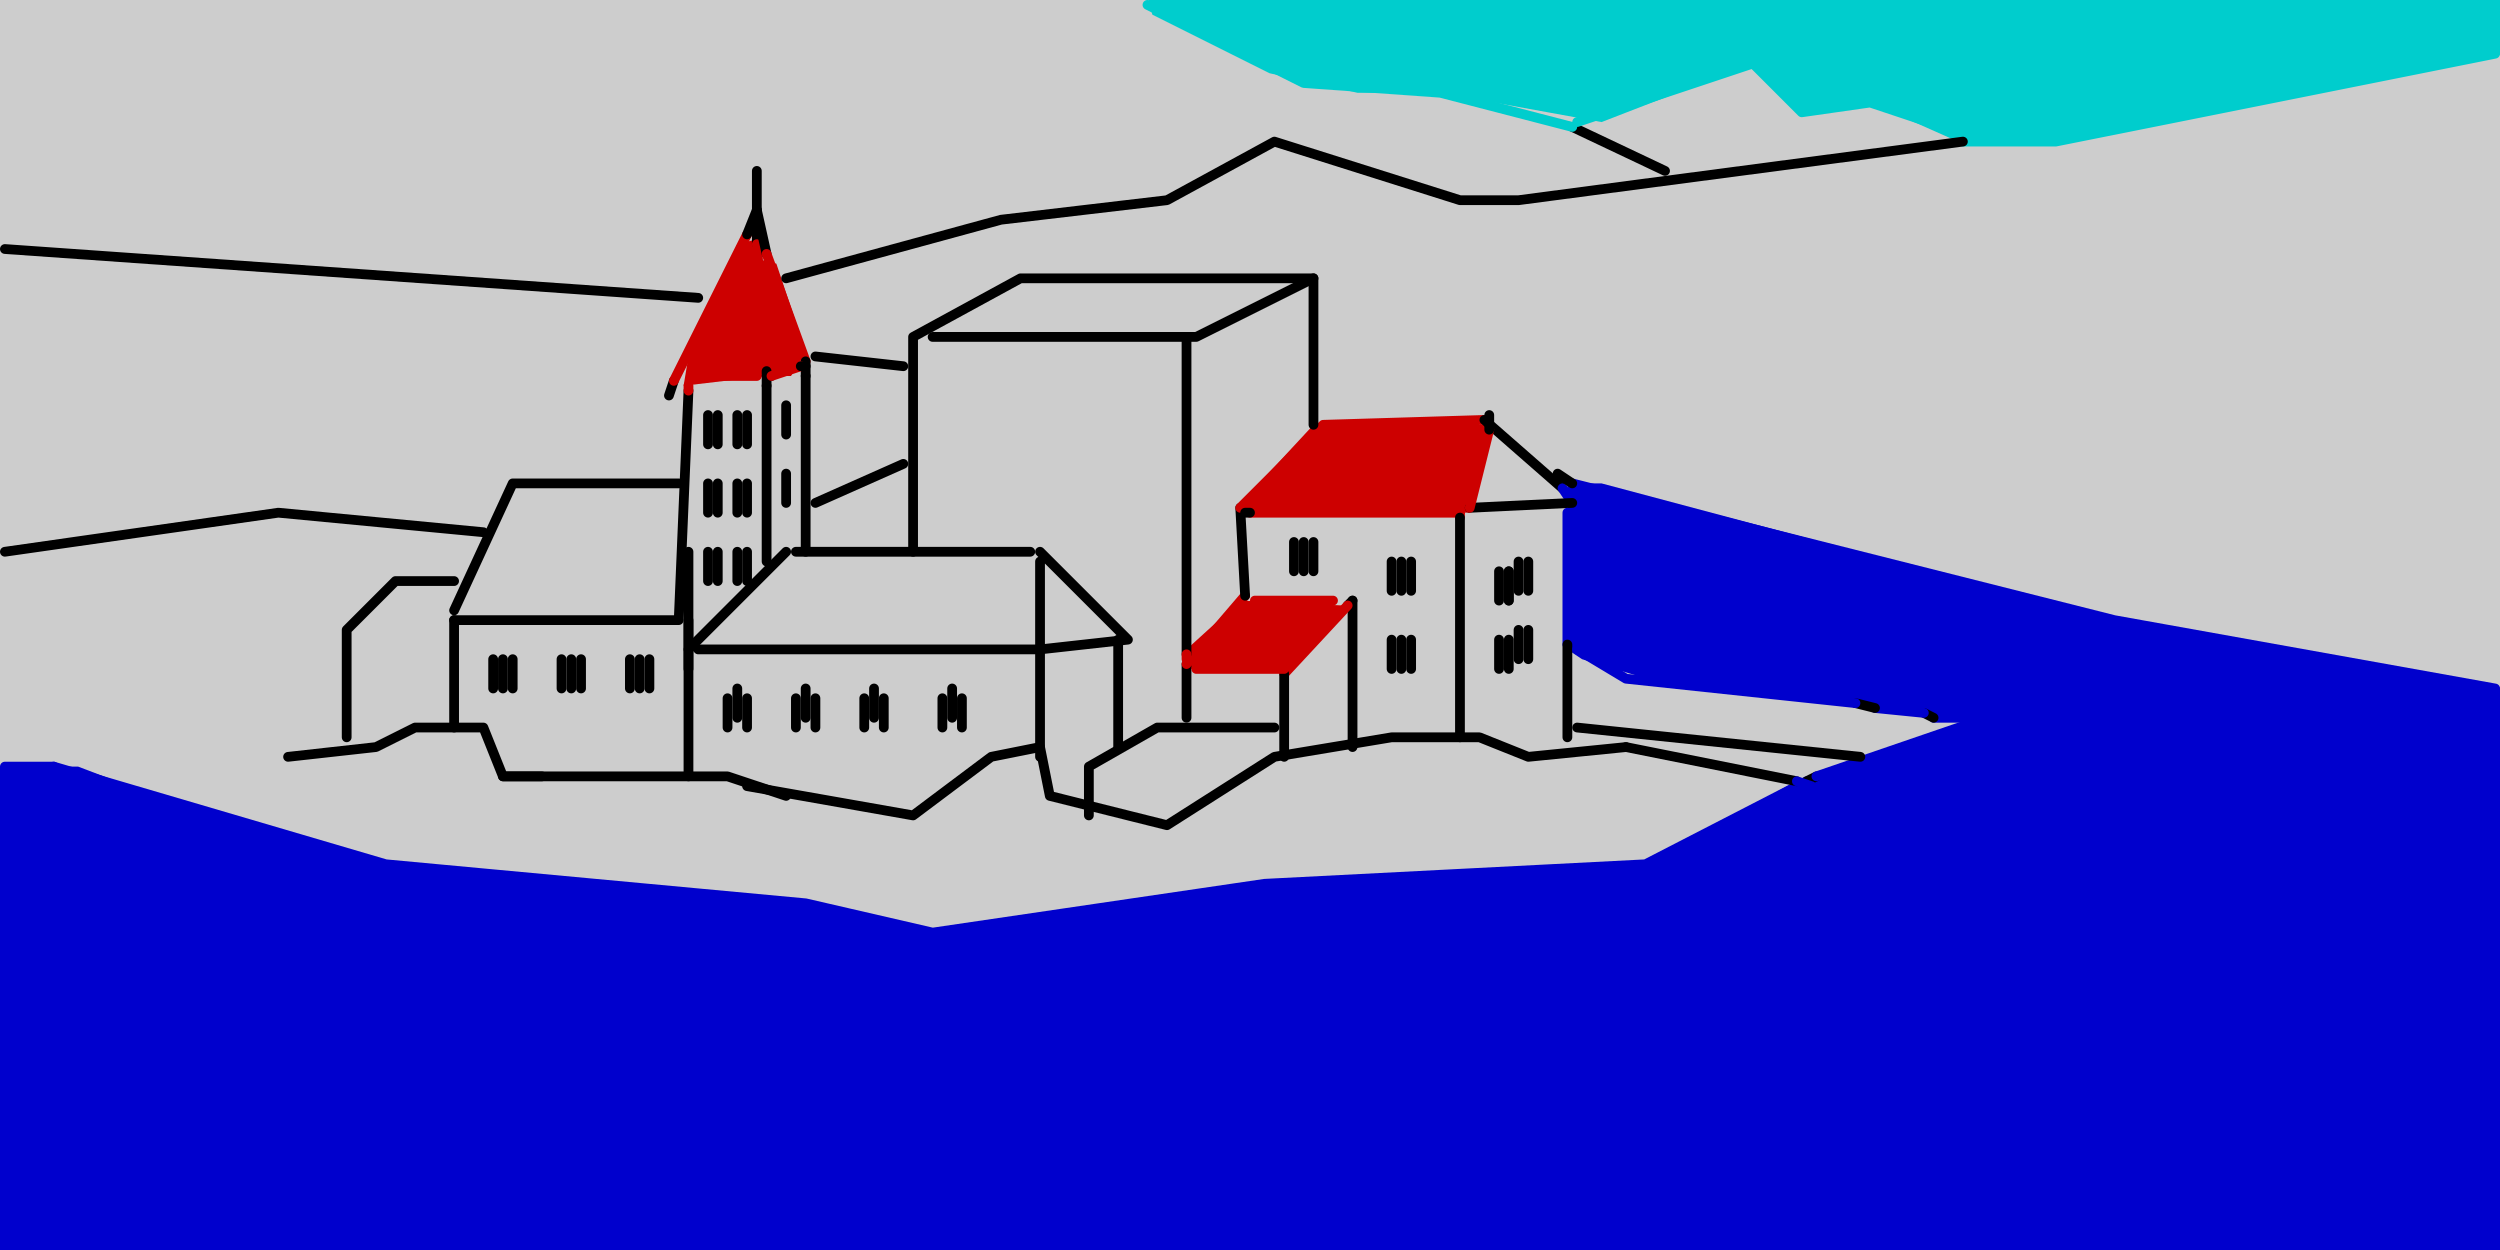
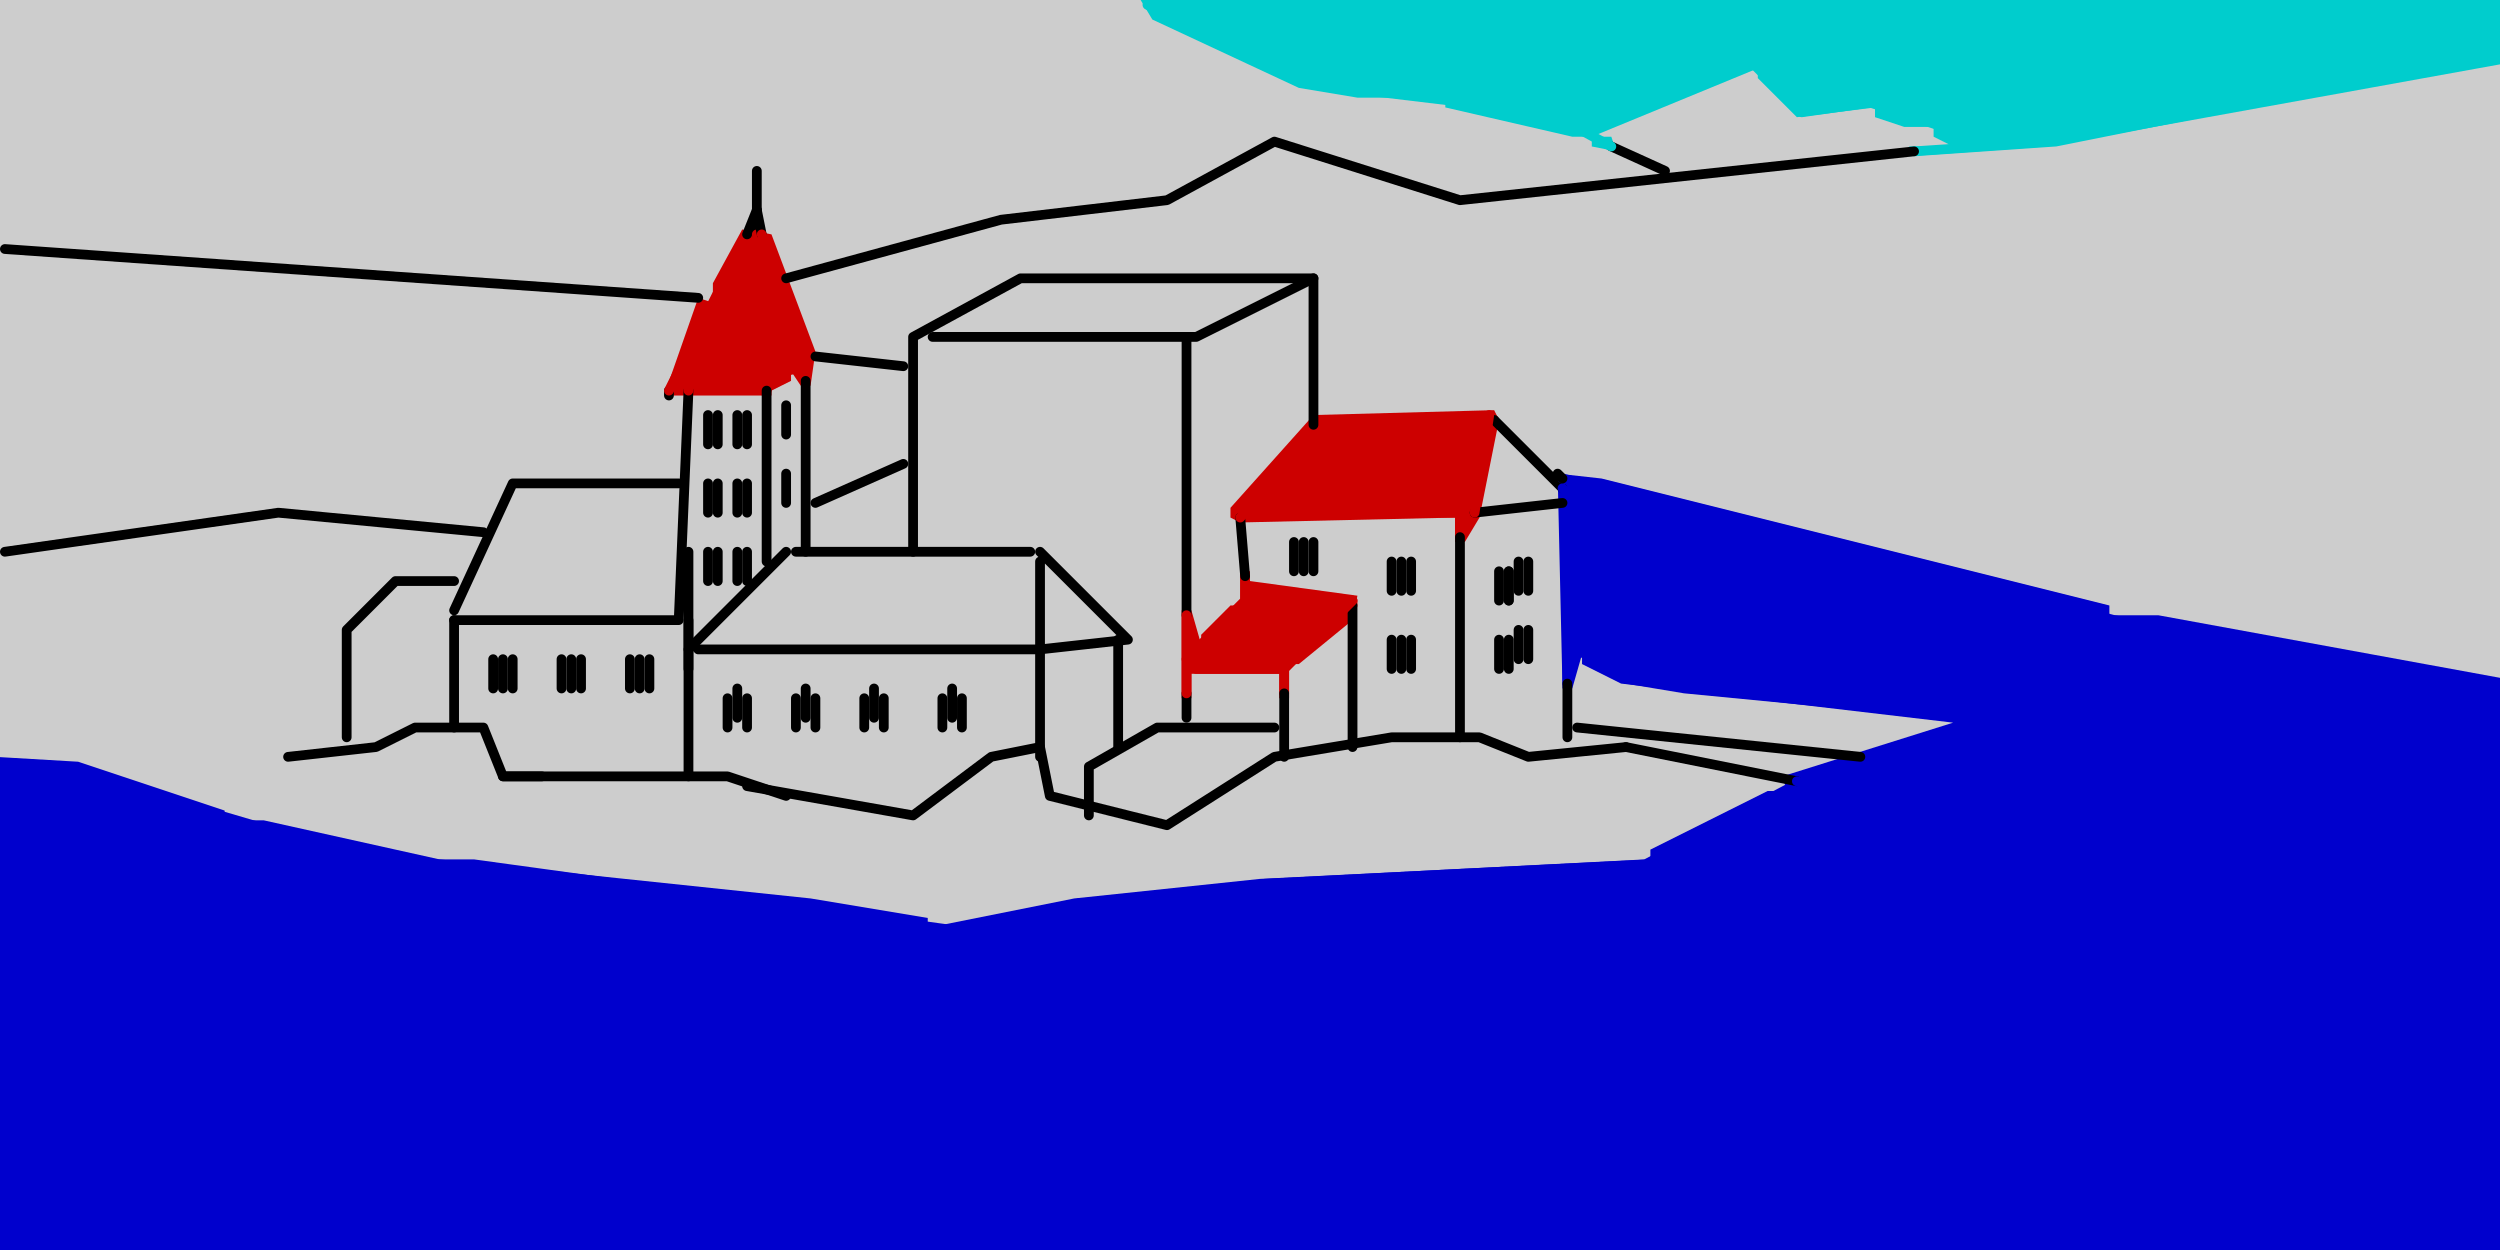
<svg xmlns="http://www.w3.org/2000/svg" viewBox="0 0 256 128" width="512" height="256">
  <g shape-rendering="crispEdges">
    <rect x="0" y="0" width="256" height="8" fill="#CDCDCD" />
    <rect x="0" y="8" width="256" height="8" fill="#CDCDCD" />
    <rect x="0" y="16" width="256" height="8" fill="#CDCDCD" />
    <rect x="0" y="24" width="256" height="8" fill="#CDCDCD" />
    <rect x="0" y="32" width="256" height="8" fill="#CDCDCD" />
    <rect x="0" y="40" width="256" height="8" fill="#CDCDCD" />
    <rect x="0" y="48" width="256" height="8" fill="#CDCDCD" />
    <rect x="0" y="56" width="256" height="8" fill="#CDCDCD" />
    <rect x="0" y="64" width="256" height="8" fill="#CDCDCD" />
    <rect x="0" y="72" width="256" height="8" fill="#CDCDCD" />
    <rect x="0" y="80" width="256" height="8" fill="#CDCDCD" />
    <rect x="0" y="88" width="256" height="8" fill="#CDCDCD" />
    <rect x="0" y="96" width="256" height="8" fill="#CDCDCD" />
    <rect x="0" y="104" width="256" height="8" fill="#CDCDCD" />
    <rect x="0" y="112" width="256" height="8" fill="#CDCDCD" />
    <rect x="0" y="120" width="256" height="8" fill="#CDCDCD" />
  </g>
-   <path fill="#CD0000" d="M128 50.5 134.5 43.5 152.5 43.5 150.5 52.5 127.5 52.5Z" />
-   <path fill="#CD0000" d="M129.5 68.5 121.5 68.5 121.5 66.5 127 61.5 137.5 62 132 68.5Z" />
-   <path fill="#CD0000" d="M70.5 36.5 75.5 25 77.5 24.5 78.5 38.5 70 39.5Z" />
-   <path fill="#CD0000" d="M77.5 31.5 77.5 26.5 79.5 27 82.5 36 81 38.5 78.5 38.5Z" />
-   <path fill="#00CDCD" d="M209 14.5 200.5 14.5 191.5 10.5 184 11.5 179.5 6.5 164 12.5 147.5 9.5 139 9.5 130 7.5 118 1.5 117.5 -0.5 256.5 -0.5 256.5 5.5Z" />
-   <path fill="#0000CD" d="M18.5 82.5 39.5 88.5 83 92.5 95.5 95.5 129 90.5 168.5 88.5 183 80.5 202.5 73.5 172 70.5 162 67.5 160.5 66.5 160.5 49.5 164 49.5 216.5 63.5 256.5 70.5 256.5 128.5 -0.5 128.5 -0.5 78.5 8 78.5Z" />
+   <path fill="#CD0000" d="M126 52 134.5 42.5 153 42 153.5 43 151.5 53 150 55.5 149 55.5 149 53 127 53.5 126 53Z" />
+   <path fill="#CD0000" d="M128 59.5 139 61 138.5 63.5 133 68 132 68 132 71.5 131 71.5 131 69 122 69 122 71.5 121 71.5 121 62.5 122 62.5 123 66 123 65 126 62 127 62 127 58.5 128 58.5Z" />
+   <path fill="#CD0000" d="M78 31 79 32 79 40.5 68 40.5 71.5 30.5 73 31 73 29 76 23.5 78.5 24Z" />
+   <path fill="#CD0000" d="M79 40 78 40.5 76.5 32.5 76.5 23.5 79 24 83.5 36 83 39.5 82 39.5 81 38 81 39Z" />
+   <path fill="#00CDCD" d="M209.5 15 195.5 16 195.5 15 200 15 198 14 198 13 195 13 192 12 192 11 184 12 180 8 180 7 163 14 161 14 148 11 148 10 139 10 133 9 118 2 116.5 -0.5 256.5 -0.5 256.5 6.5Z M163 14 165 14 165.5 15.5 163 15Z" />
+   <path fill="#0000CD" d="M45 88 83 92 95 94 95 95 110 92 129 90 169 88 169 87 181 81 183 81 182.5 79.5 200 74 166 70 162 68 162 67 161 70.5 160 70.5 159.5 48.5 164 49 216 62 216 63 221 63 256.5 69.5 256.5 128.5 -0.5 128.5 -0.5 77.5 8 78 23 83 23 84 27 84Z" />
  <g fill="none" stroke-width="1" stroke-linecap="round" stroke-linejoin="round">
    <path stroke="#000000" d="M35.5 75.5 35.5 64.5 40.5 59.5 46.5 59.5" />
    <path stroke="#000000" d="M46.5 62.5 52.5 49.5 69.5 49.5" />
    <path stroke="#000000" d="M46.5 63.5 69.5 63.5 70.5 40" />
    <path stroke="#CD0000" d="M70.5 40 70.5 39.5" />
-     <path stroke="#000000" d="M68.5 40.5 69 39" />
-     <path stroke="#CD0000" d="M69 39 76.5 24" />
-     <path stroke="#000000" d="M76.5 24 77.5 21.5 77.5 25" />
-     <path stroke="#CD0000" d="M77.5 25 78.5 38" />
-     <path stroke="#000000" d="M78.5 38 78.5 39.5" />
-     <path stroke="#000000" d="M77.5 21.5 78.5 26" />
-     <path stroke="#CD0000" d="M78.5 26 82.5 37" />
-     <path stroke="#000000" d="M82.5 37 82.5 38.5" />
+     <path stroke="#000000" d="M68.5 40.5 68.5 40" />
+     <path stroke="#CD0000" d="M68.5 40 76.5 24" />
+     <path stroke="#000000" d="M76.5 24 77.5 21.5 77.5 24" />
+     <path stroke="#CD0000" d="M77.5 24 78.5 39.5" />
+     <path stroke="#000000" d="M77.5 21.5 78 24" />
+     <path stroke="#CD0000" d="M78 24 82.5 38.5" />
    <path stroke="#000000" d="M77.5 21.5 77.5 17.5" />
    <path stroke="#CD0000" d="M71.5 38.5 77.5 38.5" />
-     <path stroke="#000000" d="M78.5 38.5 79 38.5" />
-     <path stroke="#CD0000" d="M79 38.5 82 37.5" />
-     <path stroke="#000000" d="M82 37.5 82.5 37.5" />
-     <path stroke="#000000" d="M78.5 39.5 78.5 57.5" />
-     <path stroke="#000000" d="M82.5 38.5 82.5 56.5" />
+     <path stroke="#CD0000" d="M78.5 38.5 82.5 37.5" />
+     <path stroke="#CD0000" d="M78.5 39.5 78.5 40" />
+     <path stroke="#000000" d="M78.5 40 78.5 57.5" />
+     <path stroke="#CD0000" d="M82.5 38.5 82.5 39" />
+     <path stroke="#000000" d="M82.5 39 82.5 56.5" />
    <path stroke="#000000" d="M70.5 63.5 70.5 68.5" />
    <path stroke="#000000" d="M70.5 66.5 80.5 56.5" />
    <path stroke="#000000" d="M81.5 56.5 105.5 56.5" />
    <path stroke="#000000" d="M106.5 56.5 115.5 65.5 106.5 66.5 106.5 57.5" />
    <path stroke="#000000" d="M106.5 66.5 71.5 66.5" />
    <path stroke="#000000" d="M106.5 66.5 106.5 77.5" />
    <path stroke="#000000" d="M114.5 65.5 114.5 76.5" />
-     <path stroke="#000000" d="M121.5 73.5 121.5 68" />
-     <path stroke="#CD0000" d="M121.5 68 127.5 61" />
-     <path stroke="#000000" d="M127.5 61 127 52" />
-     <path stroke="#CD0000" d="M127 52 135.5 43.5 152 43" />
-     <path stroke="#000000" d="M152 43 160 50" />
-     <path stroke="#0000CD" d="M160 50 161 51.5" />
-     <path stroke="#000000" d="M161 51.5 150.5 52" />
-     <path stroke="#CD0000" d="M150.5 52 152.5 44" />
-     <path stroke="#000000" d="M152.5 44 152.5 42.5" />
-     <path stroke="#CD0000" d="M149.5 52.5 128 52.5" />
-     <path stroke="#000000" d="M128 52.5 127.5 52.5" />
-     <path stroke="#CD0000" d="M149.5 52.5 149.5 53" />
-     <path stroke="#000000" d="M149.5 53 149.5 75.5" />
-     <path stroke="#0000CD" d="M160.5 52.5 160.5 66" />
-     <path stroke="#000000" d="M160.5 66 160.5 75.5" />
+     <path stroke="#000000" d="M121.5 73.5 121.5 71" />
+     <path stroke="#CD0000" d="M121.5 71 121.5 67.5 127.5 61.5 127.5 59" />
+     <path stroke="#000000" d="M127.5 59 127 53" />
+     <path stroke="#CD0000" d="M127 53 135.5 43.5 153 43" />
+     <path stroke="#000000" d="M153 43 160 50" />
+     <path stroke="#0000CD" d="M160 50 161.5 51.5 160 51.5" />
+     <path stroke="#000000" d="M160 51.5 151 52.5" />
+     <path stroke="#CD0000" d="M151 52.5 152.5 42.5" />
+     <path stroke="#CD0000" d="M149.5 52.5 127.5 52.5" />
+     <path stroke="#CD0000" d="M149.5 52.5 149.5 55" />
+     <path stroke="#000000" d="M149.5 55 149.5 75.5" />
+     <path stroke="#0000CD" d="M160.5 52.5 160.5 70" />
+     <path stroke="#000000" d="M160.5 70 160.5 75.5" />
    <path stroke="#CD0000" d="M128.5 61.5 136.5 61.5" />
-     <path stroke="#000000" d="M138.5 61.5 138.5 76.5" />
-     <path stroke="#000000" d="M138.5 61.5 138 62" />
-     <path stroke="#CD0000" d="M138 62 131.5 69" />
-     <path stroke="#000000" d="M131.5 69 131.5 77.5" />
+     <path stroke="#CD0000" d="M138.5 61.5 138.5 62" />
+     <path stroke="#000000" d="M138.5 62 138.5 76.5" />
+     <path stroke="#CD0000" d="M138.5 61.5 131.5 68.5 131.5 71" />
+     <path stroke="#000000" d="M131.5 71 131.5 77.5" />
    <path stroke="#CD0000" d="M131.5 68.5 122.5 68.5" />
    <path stroke="#000000" d="M130.5 74.5 118.5 74.5 111.5 78.5 111.5 83.5" />
    <path stroke="#000000" d="M29.5 77.5 38.5 76.5 42.5 74.5 49.5 74.5 51.5 79.5 55.5 79.5" />
    <path stroke="#000000" d="M51.5 79.5 74.5 79.5 80.5 81.5" />
    <path stroke="#000000" d="M76.5 80.5 93.5 83.5 101.5 77.5 106.5 76.5 107.5 81.5 119.5 84.5 130.5 77.5 142.5 75.5 151.5 75.5 156.5 77.5 166.5 76.5" />
-     <path stroke="#0000CD" d="M5.5 78.5 39.5 88.5 82.5 92.5 95.5 95.5 129.5 90.5 168.5 88.5 185 80" />
-     <path stroke="#000000" d="M185 80 186 79.5" />
-     <path stroke="#0000CD" d="M186 79.5 203.5 73.5 186.5 71.5" />
-     <path stroke="#0000CD" d="M203.5 73.5 198 73.5" />
-     <path stroke="#000000" d="M198 73.5 197 73" />
-     <path stroke="#0000CD" d="M197 73 192 72.5" />
-     <path stroke="#000000" d="M192 72.5 190 72" />
-     <path stroke="#0000CD" d="M190 72 166.5 69.5 161.5 66.5" />
+     <path stroke="#0000CD" d="M5.5 78.5 39.5 88.5 48.5 88.5 99.5 95.5 110.5 92.5 120.5 92.5 129.5 90.5 168.5 88.5 185.5 79.5 202.5 74.5 203.5 73.5 186.5 71.5" />
+     <path stroke="#0000CD" d="M203.5 73.5 172.5 70.5 166.5 69.5 161.5 66.5" />
    <path stroke="#000000" d="M49.5 54.5 28.5 52.5 0.5 56.5" />
    <path stroke="#0000CD" d="M5.5 78.5 0.5 78.5" />
    <path stroke="#000000" d="M93.5 56.5 93.5 34.5 104.5 28.5 134.5 28.5 134.5 43.5" />
    <path stroke="#000000" d="M134.5 28.5 122.5 34.5 95.5 34.5" />
-     <path stroke="#000000" d="M121.5 34.5 121.5 67" />
-     <path stroke="#CD0000" d="M121.5 67 121.5 67.5" />
+     <path stroke="#000000" d="M121.5 34.5 121.5 63" />
+     <path stroke="#CD0000" d="M121.5 63 121.5 67.5" />
    <path stroke="#000000" d="M70.5 56.5 70.5 79.5" />
    <path stroke="#000000" d="M46.5 63.5 46.5 74.5" />
    <path stroke="#000000" d="M83.5 51.5 92.5 47.5" />
    <path stroke="#000000" d="M166.5 76.5 184 80" />
    <path stroke="#0000CD" d="M184 80 185.5 80.5" />
    <path stroke="#000000" d="M161.5 74.5 190.5 77.5" />
-     <path stroke="#0000CD" d="M255.5 70.5 216.5 63.5 161 49.5" />
-     <path stroke="#000000" d="M161 49.5 159.5 48.5" />
+     <path stroke="#0000CD" d="M255.5 70.5 216.5 63.5 160 49" />
+     <path stroke="#000000" d="M160 49 159.5 48.5" />
    <path stroke="#000000" d="M92.5 37.5 83.5 36.5" />
    <path stroke="#000000" d="M71.5 30.5 0.5 25.5" />
-     <path stroke="#00CDCD" d="M255.5 5.5 210.5 14.5 201 14.5" />
-     <path stroke="#000000" d="M201 14.5 155.5 20.5 149.5 20.5 130.5 14.5 119.5 20.5 102.5 22.5 80.5 28.5" />
-     <path stroke="#000000" d="M170.5 17.5 161 13" />
-     <path stroke="#00CDCD" d="M161 13 147.5 9.5 133.5 8.5 117.5 0.5" />
+     <path stroke="#00CDCD" d="M255.5 5.5 210.5 14.5 196 15.5" />
+     <path stroke="#000000" d="M196 15.5 149.5 20.5 130.5 14.5 119.5 20.5 102.5 22.5 80.5 28.5" />
+     <path stroke="#000000" d="M170.5 17.5 165 15" />
+     <path stroke="#00CDCD" d="M165 15 158.5 11.5 133.5 8.5 117.5 0.5" />
    <path stroke="#00CDCD" d="M161.5 12.5 179.5 6.5 184.5 11.5 191.5 10.5 200.5 13.5" />
    <path stroke="#000000" d="M72.5 42.5 72.5 45.5" />
    <path stroke="#000000" d="M73.5 42.5 73.5 45.5" />
    <path stroke="#000000" d="M75.5 42.5 75.5 45.5" />
    <path stroke="#000000" d="M76.5 42.5 76.5 45.5" />
    <path stroke="#000000" d="M72.5 49.5 72.5 52.5" />
    <path stroke="#000000" d="M73.5 49.5 73.5 52.5" />
    <path stroke="#000000" d="M75.5 49.5 75.5 52.5" />
    <path stroke="#000000" d="M76.5 49.5 76.5 52.5" />
    <path stroke="#000000" d="M76.5 56.5 76.5 59.5" />
    <path stroke="#000000" d="M75.5 56.5 75.5 59.5" />
    <path stroke="#000000" d="M73.5 56.5 73.5 59.5" />
    <path stroke="#000000" d="M72.5 56.5 72.5 59.5" />
    <path stroke="#000000" d="M50.5 67.5 50.5 70.5" />
    <path stroke="#000000" d="M51.5 67.5 51.5 70.5" />
    <path stroke="#000000" d="M52.5 67.5 52.5 70.5" />
    <path stroke="#000000" d="M57.5 67.5 57.5 70.5" />
    <path stroke="#000000" d="M58.5 67.5 58.5 70.5" />
    <path stroke="#000000" d="M59.5 67.5 59.5 70.5" />
    <path stroke="#000000" d="M64.5 67.5 64.5 70.5" />
    <path stroke="#000000" d="M65.5 67.5 65.5 70.5" />
    <path stroke="#000000" d="M66.5 67.5 66.5 70.5" />
    <path stroke="#000000" d="M74.5 71.5 74.5 74.5" />
    <path stroke="#000000" d="M75.5 70.5 75.5 73.5" />
    <path stroke="#000000" d="M76.5 71.5 76.5 74.5" />
    <path stroke="#000000" d="M81.5 71.5 81.5 74.5" />
    <path stroke="#000000" d="M82.5 70.5 82.5 73.5" />
    <path stroke="#000000" d="M83.5 71.5 83.5 74.5" />
    <path stroke="#000000" d="M88.5 71.5 88.5 74.5" />
    <path stroke="#000000" d="M89.5 70.5 89.5 73.5" />
    <path stroke="#000000" d="M90.5 71.5 90.5 74.5" />
    <path stroke="#000000" d="M96.5 71.5 96.5 74.5" />
    <path stroke="#000000" d="M97.5 70.5 97.5 73.5" />
    <path stroke="#000000" d="M98.5 71.5 98.5 74.5" />
    <path stroke="#000000" d="M142.5 57.5 142.5 60.5" />
    <path stroke="#000000" d="M143.5 57.5 143.5 60.5" />
    <path stroke="#000000" d="M144.5 57.5 144.5 60.5" />
    <path stroke="#000000" d="M144.5 65.5 144.5 68.5" />
    <path stroke="#000000" d="M143.5 65.5 143.5 68.5" />
    <path stroke="#000000" d="M142.5 65.5 142.5 68.5" />
    <path stroke="#000000" d="M153.5 65.5 153.5 68.5" />
    <path stroke="#000000" d="M154.5 65.5 154.5 68.5" />
    <path stroke="#000000" d="M155.5 64.5 155.5 67.5" />
    <path stroke="#000000" d="M156.5 64.5 156.5 67.5" />
    <path stroke="#000000" d="M153.5 58.5 153.5 61.5" />
    <path stroke="#000000" d="M154.5 58.5 154.5 61.5" />
    <path stroke="#000000" d="M154.5 58.5 154.5 61.5" />
    <path stroke="#000000" d="M155.5 57.5 155.5 60.5" />
    <path stroke="#000000" d="M156.5 57.5 156.5 60.5" />
    <path stroke="#000000" d="M132.5 55.5 132.5 58.5" />
    <path stroke="#000000" d="M133.5 55.5 133.5 58.5" />
    <path stroke="#000000" d="M134.5 55.5 134.5 58.5" />
    <path stroke="#000000" d="M80.5 41.5 80.5 44.5" />
    <path stroke="#000000" d="M80.5 48.5 80.5 51.5" />
  </g>
</svg>
